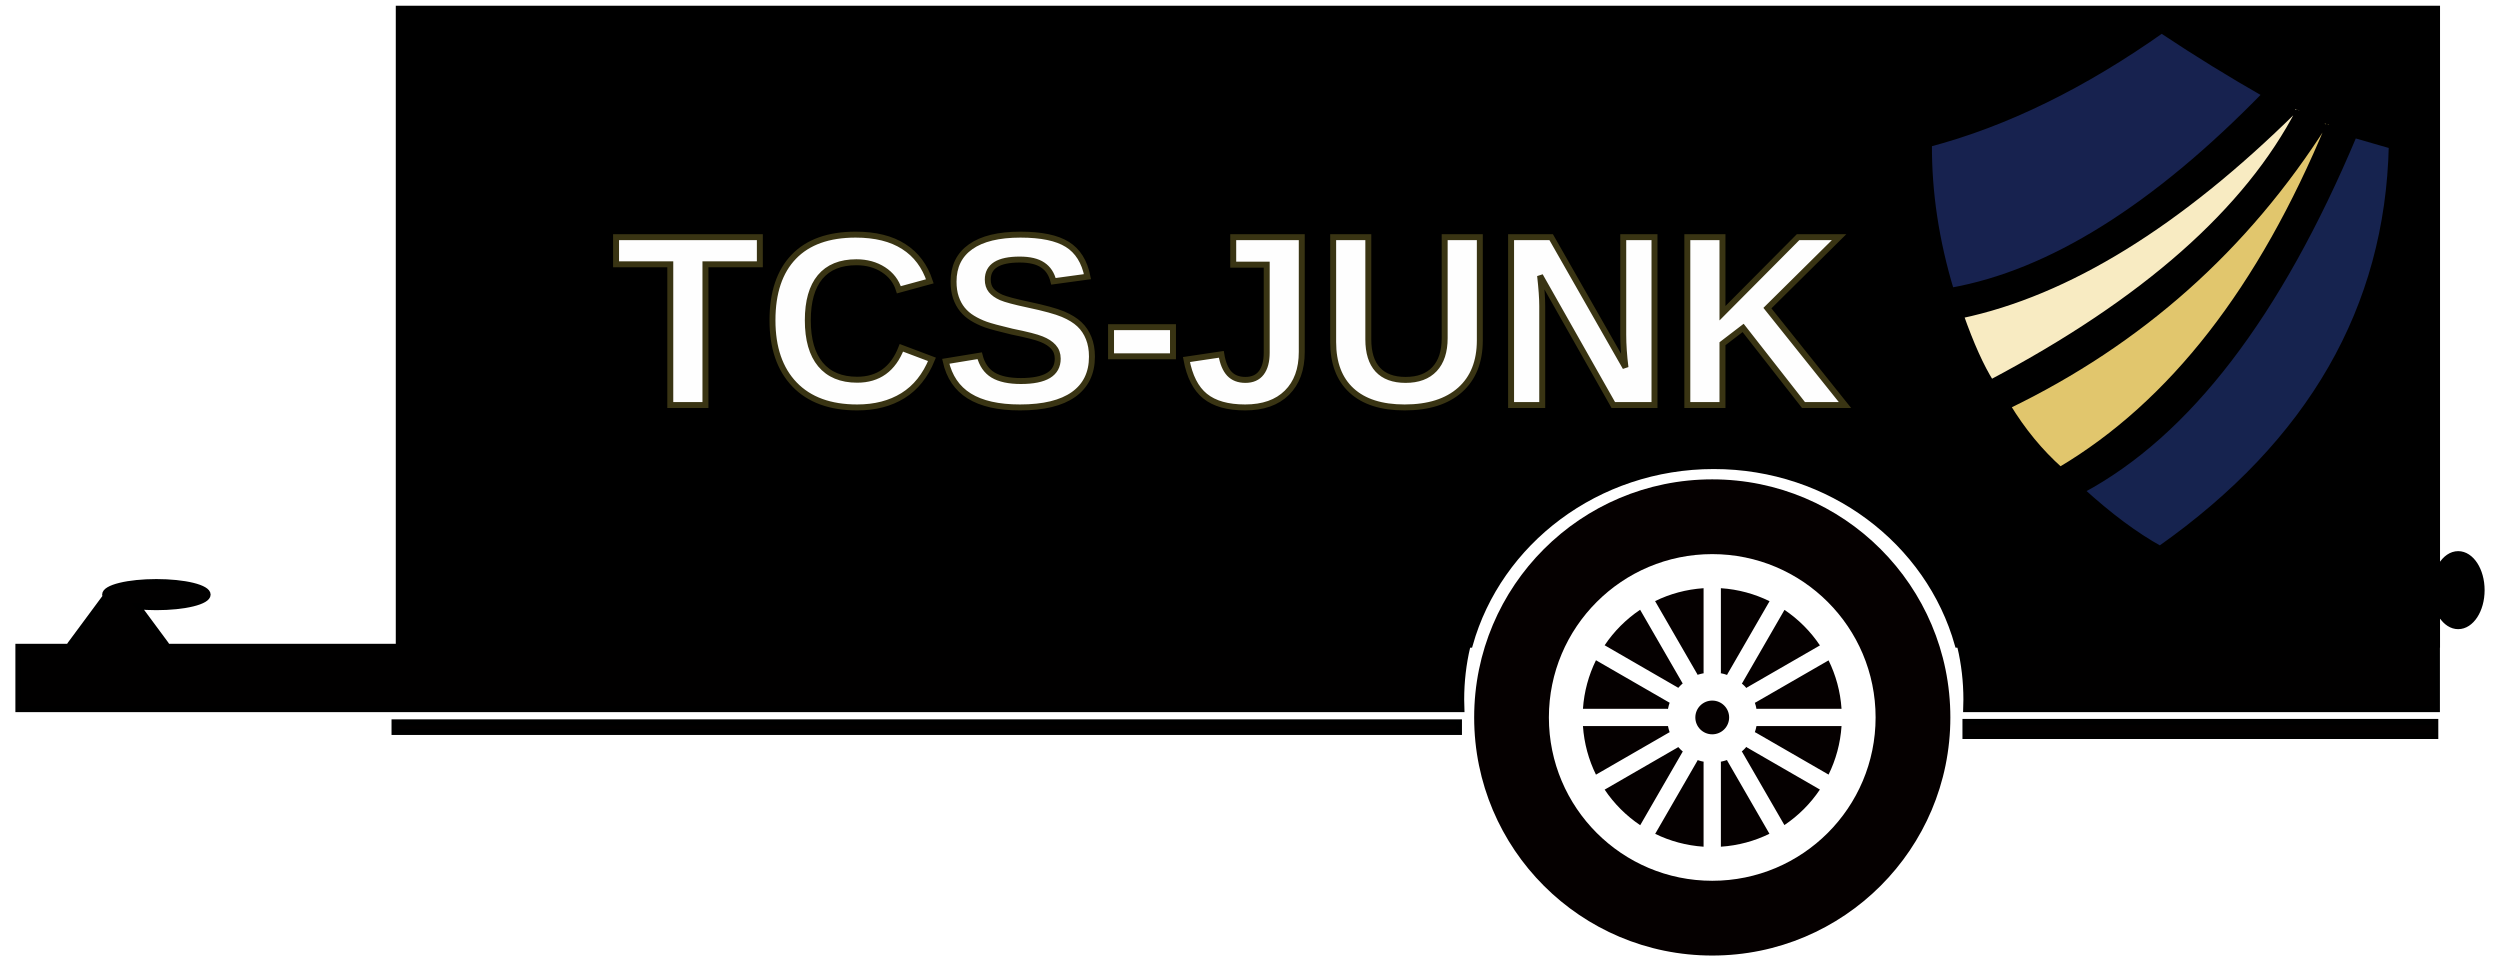
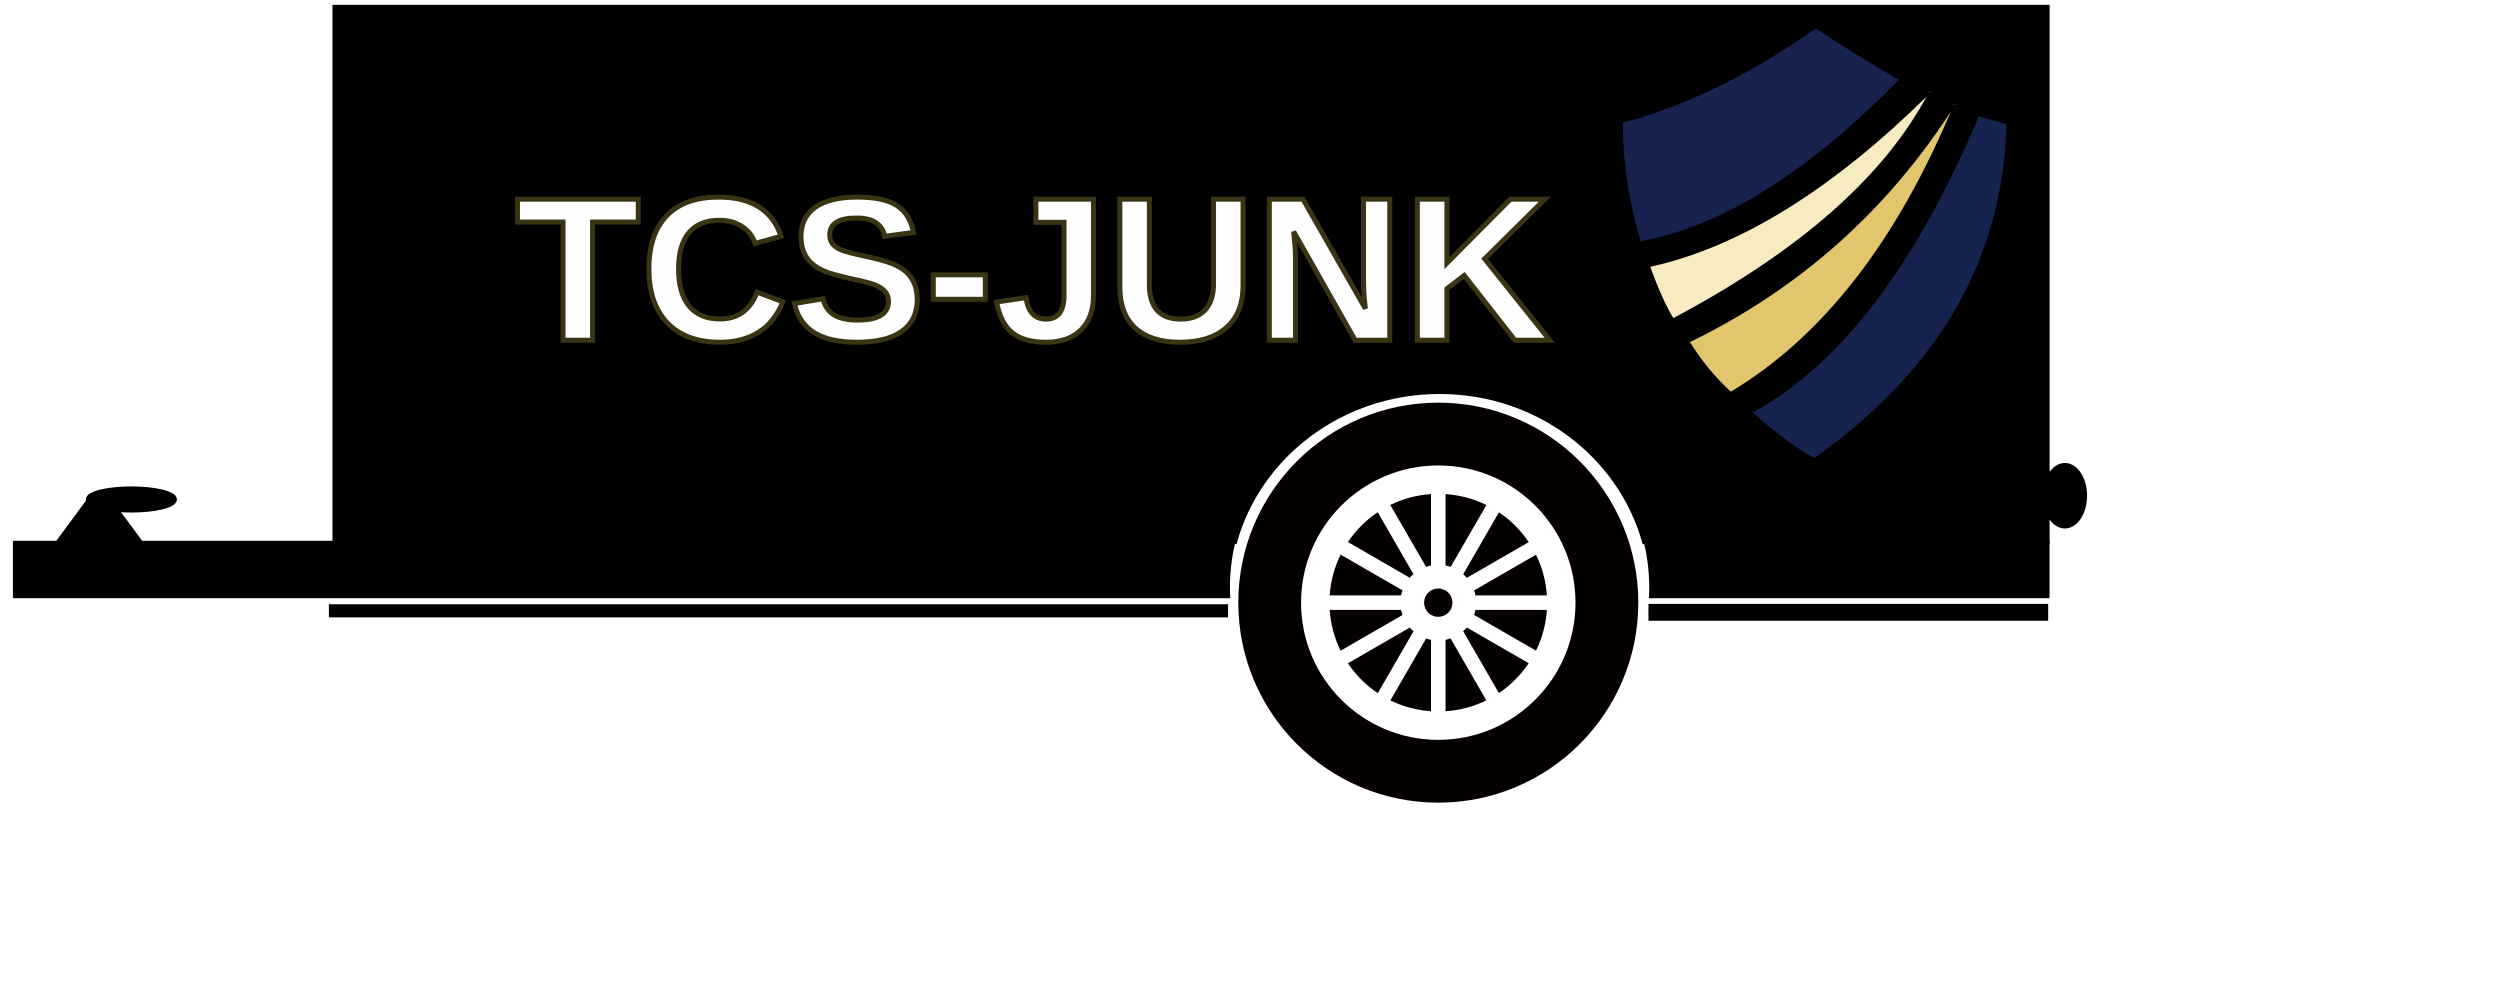
- <svg xmlns="http://www.w3.org/2000/svg" viewBox="0 0 420 162">
-   <g transform="matrix(1, 0, 0, 1, 2.455022, -0.409998)">
-     <path fill-rule="nonzero" id="frontWheel" fill-opacity="1" d="M 283.746 99.228 C 280.838 99.422 278.085 100.176 275.597 101.398 L 275.601 101.398 L 282.685 113.661 C 282.704 113.708 282.722 113.742 282.733 113.788 L 282.733 113.776 C 283.065 113.673 283.411 113.582 283.764 113.513 L 283.767 113.501 C 283.754 113.467 283.746 113.422 283.746 113.376 L 283.746 99.228 Z M 286.653 99.228 L 286.653 113.376 C 286.653 113.422 286.648 113.467 286.634 113.501 L 286.637 113.513 C 287.002 113.582 287.359 113.673 287.696 113.799 C 287.714 113.754 287.728 113.708 287.753 113.661 L 294.825 101.422 L 294.829 101.411 C 292.336 100.187 289.577 99.422 286.655 99.228 L 286.653 99.228 Z M 273.082 102.851 C 270.727 104.439 268.705 106.462 267.126 108.816 L 279.393 115.902 C 279.426 115.924 279.46 115.948 279.488 115.971 C 279.723 115.708 279.974 115.456 280.243 115.216 L 280.247 115.216 C 280.217 115.193 280.192 115.159 280.166 115.113 L 273.086 102.851 L 273.082 102.851 Z M 297.338 102.872 L 290.269 115.113 C 290.243 115.159 290.211 115.204 290.174 115.238 L 290.177 115.238 C 290.447 115.467 290.698 115.719 290.932 115.993 C 290.964 115.958 291.002 115.924 291.042 115.902 L 303.291 108.838 L 303.294 108.838 C 301.716 106.484 299.692 104.45 297.341 102.872 L 297.338 102.872 Z M 263.48 119.491 Z M 265.667 111.331 C 264.444 113.822 263.678 116.575 263.48 119.491 L 277.628 119.491 C 277.677 119.491 277.721 119.501 277.763 119.513 C 277.833 119.159 277.928 118.805 278.044 118.462 L 278.048 118.462 C 278.011 118.462 277.975 118.439 277.944 118.415 L 265.667 111.331 Z M 304.742 111.353 L 292.496 118.415 C 292.453 118.439 292.406 118.462 292.357 118.473 L 292.361 118.473 C 292.478 118.805 292.568 119.159 292.635 119.513 L 292.638 119.513 C 292.682 119.501 292.726 119.491 292.773 119.491 L 306.92 119.491 L 306.923 119.491 C 306.728 116.588 305.967 113.833 304.746 111.353 L 304.742 111.353 Z M 285.201 118.108 C 283.632 118.108 282.361 119.376 282.361 120.941 C 282.361 122.508 283.632 123.776 285.201 123.776 C 286.769 123.776 288.04 122.508 288.04 120.941 C 288.04 119.376 286.769 118.108 285.201 118.108 Z M 292.635 122.381 C 292.568 122.736 292.475 123.079 292.357 123.422 L 292.361 123.422 C 292.414 123.434 292.459 123.445 292.507 123.479 L 304.746 130.542 C 305.967 128.051 306.728 125.307 306.923 122.393 L 292.773 122.393 C 292.726 122.393 292.682 122.381 292.638 122.381 L 292.635 122.381 Z M 277.759 122.381 C 277.715 122.381 277.671 122.393 277.628 122.393 L 263.491 122.393 L 263.48 122.393 C 263.678 125.307 264.444 128.062 265.667 130.553 L 277.928 123.479 C 277.965 123.456 278.005 123.445 278.044 123.422 L 278.048 123.422 C 277.928 123.091 277.833 122.736 277.763 122.381 L 277.759 122.381 Z M 290.929 125.891 C 290.692 126.165 290.435 126.428 290.159 126.668 L 290.162 126.668 C 290.2 126.702 290.229 126.736 290.254 126.782 L 297.324 139.022 C 299.677 137.445 301.708 135.411 303.287 133.056 L 303.291 133.056 L 291.056 125.993 C 291.01 125.958 290.968 125.936 290.932 125.891 L 290.929 125.891 Z M 279.484 125.913 C 279.455 125.948 279.42 125.971 279.38 125.993 L 267.126 133.068 C 268.705 135.422 270.739 137.456 273.1 139.045 L 280.181 126.782 C 280.203 126.736 280.229 126.713 280.257 126.678 L 280.262 126.678 C 279.984 126.439 279.727 126.187 279.488 125.913 L 279.484 125.913 Z M 282.747 128.108 C 282.737 128.152 282.718 128.187 282.696 128.234 L 275.616 140.496 L 275.62 140.496 C 278.1 141.708 280.844 142.462 283.746 142.657 L 283.746 128.519 C 283.746 128.462 283.754 128.415 283.767 128.381 C 283.421 128.314 283.079 128.221 282.751 128.108 L 282.747 128.108 Z M 287.685 128.096 C 287.344 128.211 286.992 128.302 286.631 128.381 L 286.634 128.381 C 286.648 128.415 286.653 128.462 286.653 128.519 L 286.653 142.657 C 289.565 142.462 292.321 141.708 294.807 140.484 L 294.811 140.484 L 287.739 128.234 C 287.718 128.187 287.696 128.142 287.687 128.096 L 287.685 128.096 Z M 285.201 93.501 C 300.36 93.501 312.646 105.788 312.646 120.941 C 312.646 136.096 300.36 148.381 285.201 148.381 C 270.043 148.381 257.757 136.096 257.757 120.941 C 257.757 105.788 270.043 93.501 285.201 93.501 Z M 285.201 80.942 C 263.115 80.942 245.205 98.851 245.205 120.941 C 245.205 143.034 263.115 160.941 285.201 160.941 C 307.293 160.941 325.205 143.034 325.205 120.941 C 325.205 98.851 307.293 80.942 285.201 80.942 Z M 285.201 80.942" style="stroke-width: 1px; fill: rgb(5, 0, 0);">
+ <svg xmlns="http://www.w3.org/2000/svg" viewBox="0 0 500 200">
+   <g transform="matrix(1, 0, 0, 1, 2.455022, -0.409998) ">
+     <path fill-rule="nonzero" id="Wheel" fill-opacity="1" d="M 283.746 99.228 C 280.838 99.422 278.085 100.176 275.597 101.398 L 275.601 101.398 L 282.685 113.661 C 282.704 113.708 282.722 113.742 282.733 113.788 L 282.733 113.776 C 283.065 113.673 283.411 113.582 283.764 113.513 L 283.767 113.501 C 283.754 113.467 283.746 113.422 283.746 113.376 L 283.746 99.228 Z M 286.653 99.228 L 286.653 113.376 C 286.653 113.422 286.648 113.467 286.634 113.501 L 286.637 113.513 C 287.002 113.582 287.359 113.673 287.696 113.799 C 287.714 113.754 287.728 113.708 287.753 113.661 L 294.825 101.422 L 294.829 101.411 C 292.336 100.187 289.577 99.422 286.655 99.228 L 286.653 99.228 Z M 273.082 102.851 C 270.727 104.439 268.705 106.462 267.126 108.816 L 279.393 115.902 C 279.426 115.924 279.46 115.948 279.488 115.971 C 279.723 115.708 279.974 115.456 280.243 115.216 L 280.247 115.216 C 280.217 115.193 280.192 115.159 280.166 115.113 L 273.086 102.851 L 273.082 102.851 Z M 297.338 102.872 L 290.269 115.113 C 290.243 115.159 290.211 115.204 290.174 115.238 L 290.177 115.238 C 290.447 115.467 290.698 115.719 290.932 115.993 C 290.964 115.958 291.002 115.924 291.042 115.902 L 303.291 108.838 L 303.294 108.838 C 301.716 106.484 299.692 104.45 297.341 102.872 L 297.338 102.872 Z M 263.48 119.491 Z M 265.667 111.331 C 264.444 113.822 263.678 116.575 263.48 119.491 L 277.628 119.491 C 277.677 119.491 277.721 119.501 277.763 119.513 C 277.833 119.159 277.928 118.805 278.044 118.462 L 278.048 118.462 C 278.011 118.462 277.975 118.439 277.944 118.415 L 265.667 111.331 Z M 304.742 111.353 L 292.496 118.415 C 292.453 118.439 292.406 118.462 292.357 118.473 L 292.361 118.473 C 292.478 118.805 292.568 119.159 292.635 119.513 L 292.638 119.513 C 292.682 119.501 292.726 119.491 292.773 119.491 L 306.92 119.491 L 306.923 119.491 C 306.728 116.588 305.967 113.833 304.746 111.353 L 304.742 111.353 Z M 285.201 118.108 C 283.632 118.108 282.361 119.376 282.361 120.941 C 282.361 122.508 283.632 123.776 285.201 123.776 C 286.769 123.776 288.04 122.508 288.04 120.941 C 288.04 119.376 286.769 118.108 285.201 118.108 Z M 292.635 122.381 C 292.568 122.736 292.475 123.079 292.357 123.422 L 292.361 123.422 C 292.414 123.434 292.459 123.445 292.507 123.479 L 304.746 130.542 C 305.967 128.051 306.728 125.307 306.923 122.393 L 292.773 122.393 C 292.726 122.393 292.682 122.381 292.638 122.381 L 292.635 122.381 Z M 277.759 122.381 C 277.715 122.381 277.671 122.393 277.628 122.393 L 263.491 122.393 L 263.48 122.393 C 263.678 125.307 264.444 128.062 265.667 130.553 L 277.928 123.479 C 277.965 123.456 278.005 123.445 278.044 123.422 L 278.048 123.422 C 277.928 123.091 277.833 122.736 277.763 122.381 L 277.759 122.381 Z M 290.929 125.891 C 290.692 126.165 290.435 126.428 290.159 126.668 L 290.162 126.668 C 290.2 126.702 290.229 126.736 290.254 126.782 L 297.324 139.022 C 299.677 137.445 301.708 135.411 303.287 133.056 L 303.291 133.056 L 291.056 125.993 C 291.01 125.958 290.968 125.936 290.932 125.891 L 290.929 125.891 Z M 279.484 125.913 C 279.455 125.948 279.42 125.971 279.38 125.993 L 267.126 133.068 C 268.705 135.422 270.739 137.456 273.1 139.045 L 280.181 126.782 C 280.203 126.736 280.229 126.713 280.257 126.678 L 280.262 126.678 C 279.984 126.439 279.727 126.187 279.488 125.913 L 279.484 125.913 Z M 282.747 128.108 C 282.737 128.152 282.718 128.187 282.696 128.234 L 275.616 140.496 L 275.62 140.496 C 278.1 141.708 280.844 142.462 283.746 142.657 L 283.746 128.519 C 283.746 128.462 283.754 128.415 283.767 128.381 C 283.421 128.314 283.079 128.221 282.751 128.108 L 282.747 128.108 Z M 287.685 128.096 C 287.344 128.211 286.992 128.302 286.631 128.381 L 286.634 128.381 C 286.648 128.415 286.653 128.462 286.653 128.519 L 286.653 142.657 C 289.565 142.462 292.321 141.708 294.807 140.484 L 294.811 140.484 L 287.739 128.234 C 287.718 128.187 287.696 128.142 287.687 128.096 L 287.685 128.096 Z M 285.201 93.501 C 300.36 93.501 312.646 105.788 312.646 120.941 C 312.646 136.096 300.36 148.381 285.201 148.381 C 270.043 148.381 257.757 136.096 257.757 120.941 C 257.757 105.788 270.043 93.501 285.201 93.501 Z M 285.201 80.942 C 263.115 80.942 245.205 98.851 245.205 120.941 C 245.205 143.034 263.115 160.941 285.201 160.941 C 307.293 160.941 325.205 143.034 325.205 120.941 C 325.205 98.851 307.293 80.942 285.201 80.942 Z M 285.201 80.942" style="stroke-width: 1px; fill: rgb(5, 0, 0);">
      </path>
    <rect x="63.822" y="121.76" width="178.831" height="1.623" style="stroke: rgb(0, 0, 0); fill: rgb(2, 0, 0); stroke-width: 1px;" />
    <rect x="327.738" y="121.689" width="78.941" height="2.372" style="stroke: rgb(0, 0, 0); fill: rgb(2, 0, 0); stroke-width: 1px;" />
-     <path d="M 64.537 1.879 L 406.969 1.879 L 406.969 95.423 L 407.643 95.423 C 408.362 94.241 409.386 93.501 410.522 93.501 C 412.697 93.501 414.46 96.212 414.46 99.556 C 414.46 102.9 412.697 105.609 410.522 105.609 C 409.449 105.609 408.476 104.949 407.765 103.88 L 406.969 103.88 L 406.969 108.721 L 326.451 108.721 C 321.599 91.436 305.087 78.709 285.462 78.709 C 265.837 78.709 249.325 91.436 244.473 108.721 L 64.537 108.721 L 64.537 1.879 Z" style="stroke: rgb(0, 0, 0); stroke-width: 1px;" />
-     <g transform="matrix(1, 0, 0, 1, 134.2814, -353.0342)">
-       <path style="stroke: rgb(0, 0, 0); fill: rgb(23, 34, 79);" d="M 226.688 358.702 C 232.278 362.42 237.996 365.947 243.842 369.281 C 225.281 388.329 207.679 399.33 191.036 402.282 C 188.505 393.9 187.27 385.68 187.33 377.622 C 200.231 374.218 213.336 367.802 226.645 358.371" />
-       <path style="stroke: rgb(0, 0, 0); fill: rgb(248, 235, 194);" d="M 249.533 372.001 C 240.822 388.844 223.56 404.087 197.747 417.729 C 196.07 415.06 194.376 411.295 192.663 406.433 C 210.59 402.656 229.321 391.112 248.854 371.8" />
-       <path style="stroke: rgb(0, 0, 0); fill: rgb(225, 198, 109);" d="M 254.544 374.392 C 243.145 401.958 228.09 421.292 209.378 432.395 C 206.003 429.385 203.056 425.806 200.536 421.657 C 222.817 410.911 240.578 395.094 253.821 374.206" />
-       <path style="stroke: rgb(0, 0, 0); fill: rgb(22, 35, 79);" d="M 265.081 377.929 L 258.748 376.103 C 246.016 406.431 230.751 426.345 212.952 435.844 C 217.638 440.115 222.036 443.386 226.146 445.657 C 251.486 427.798 264.464 405.222 265.081 377.929 Z" />
+     <g id="trunk">
+       <path d="M 64.537 1.879 L 406.969 1.879 L 406.969 95.423 L 407.643 95.423 C 408.362 94.241 409.386 93.501 410.522 93.501 C 412.697 93.501 414.46 96.212 414.46 99.556 C 414.46 102.9 412.697 105.609 410.522 105.609 C 409.449 105.609 408.476 104.949 407.765 103.88 L 406.969 103.88 L 406.969 108.721 L 326.451 108.721 C 321.599 91.436 305.087 78.709 285.462 78.709 C 265.837 78.709 249.325 91.436 244.473 108.721 L 64.537 108.721 L 64.537 1.879 Z" style="stroke: black; stroke-width: 1px;" />
+       <g transform="matrix(1, 0, 0, 1, 134.2814, -353.0342)">
+         <path style="stroke: rgb(0, 0, 0); fill: rgb(23, 34, 79);" d="M 226.688 358.702 C 232.278 362.42 237.996 365.947 243.842 369.281 C 225.281 388.329 207.679 399.33 191.036 402.282 C 188.505 393.9 187.27 385.68 187.33 377.622 C 200.231 374.218 213.336 367.802 226.645 358.371" />
+         <path style="stroke: rgb(0, 0, 0); fill: rgb(248, 235, 194);" d="M 249.533 372.001 C 240.822 388.844 223.56 404.087 197.747 417.729 C 196.07 415.06 194.376 411.295 192.663 406.433 C 210.59 402.656 229.321 391.112 248.854 371.8" />
+         <path style="stroke: rgb(0, 0, 0); fill: rgb(225, 198, 109);" d="M 254.544 374.392 C 243.145 401.958 228.09 421.292 209.378 432.395 C 206.003 429.385 203.056 425.806 200.536 421.657 C 222.817 410.911 240.578 395.094 253.821 374.206" />
+         <path style="stroke: rgb(0, 0, 0); fill: rgb(22, 35, 79);" d="M 265.081 377.929 L 258.748 376.103 C 246.016 406.431 230.751 426.345 212.952 435.844 C 217.638 440.115 222.036 443.386 226.146 445.657 C 251.486 427.798 264.464 405.222 265.081 377.929 Z" />
+       </g>
+       <text style="fill: rgb(254, 254, 254); font-family: &quot;Arial&quot;, sans-serif; font-size: 41px; font-weight: 700; stroke: rgb(57, 52, 19); white-space: pre; stroke-width: 1px;" x="100.591" y="68.451">TCS-JUNK</text>
    </g>
-     <text style="fill: rgb(254, 254, 254); font-family: &quot;Arial&quot;, sans-serif; font-size: 41px; font-weight: 700; stroke: rgb(57, 52, 19); white-space: pre; stroke-width: 1px;" x="100.591" y="68.451">TCS-JUNK</text>
-     <path d="M 0.63 109.07 L 9.089 109.07 C 9.175 108.922 9.279 108.766 9.4 108.602 L 15.303 100.625 C 15.238 100.519 15.204 100.413 15.204 100.305 C 15.204 99.745 16.111 99.208 17.727 98.812 C 19.342 98.415 21.533 98.193 23.817 98.193 C 26.101 98.193 28.292 98.415 29.908 98.811 C 31.523 99.208 32.431 99.745 32.431 100.305 C 32.431 100.865 31.523 101.402 29.908 101.798 C 28.292 102.195 26.101 102.417 23.817 102.417 C 22.738 102.417 21.68 102.367 20.693 102.273 L 25.377 108.602 C 25.498 108.766 25.602 108.922 25.688 109.07 L 244.045 109.07 C 243.379 111.923 243.028 114.888 243.028 117.931 C 243.028 118.474 243.039 119.014 243.061 119.551 L 0.63 119.551 L 0.63 109.07 Z M 406.951 109.07 L 406.951 119.551 L 327.863 119.551 C 327.885 119.014 327.896 118.474 327.896 117.931 C 327.896 114.888 327.545 111.923 326.879 109.07 L 406.951 109.07 Z" style="stroke: rgb(0, 0, 0); fill: rgb(1, 0, 0); stroke-width: 1px;" />
+     <path d="M 0.63 109.07 L 9.089 109.07 C 9.175 108.922 9.279 108.766 9.4 108.602 L 15.303 100.625 C 15.238 100.519 15.204 100.413 15.204 100.305 C 15.204 99.745 16.111 99.208 17.727 98.812 C 19.342 98.415 21.533 98.193 23.817 98.193 C 26.101 98.193 28.292 98.415 29.908 98.811 C 31.523 99.208 32.431 99.745 32.431 100.305 C 32.431 100.865 31.523 101.402 29.908 101.798 C 28.292 102.195 26.101 102.417 23.817 102.417 C 22.738 102.417 21.68 102.367 20.693 102.273 L 25.377 108.602 C 25.498 108.766 25.602 108.922 25.688 109.07 L 244.045 109.07 C 243.379 111.923 243.028 114.888 243.028 117.931 C 243.028 118.474 243.039 119.014 243.061 119.551 L 0.63 119.551 L 0.63 109.07 Z M 406.951 109.07 L 406.951 119.551 L 327.863 119.551 C 327.885 119.014 327.896 118.474 327.896 117.931 C 327.896 114.888 327.545 111.923 326.879 109.07 L 406.951 109.07 Z" style="stroke: rgb(0, 0, 0); fill: rgb(0, 0, 0); stroke-width: 1px;" />
  </g>
</svg>
